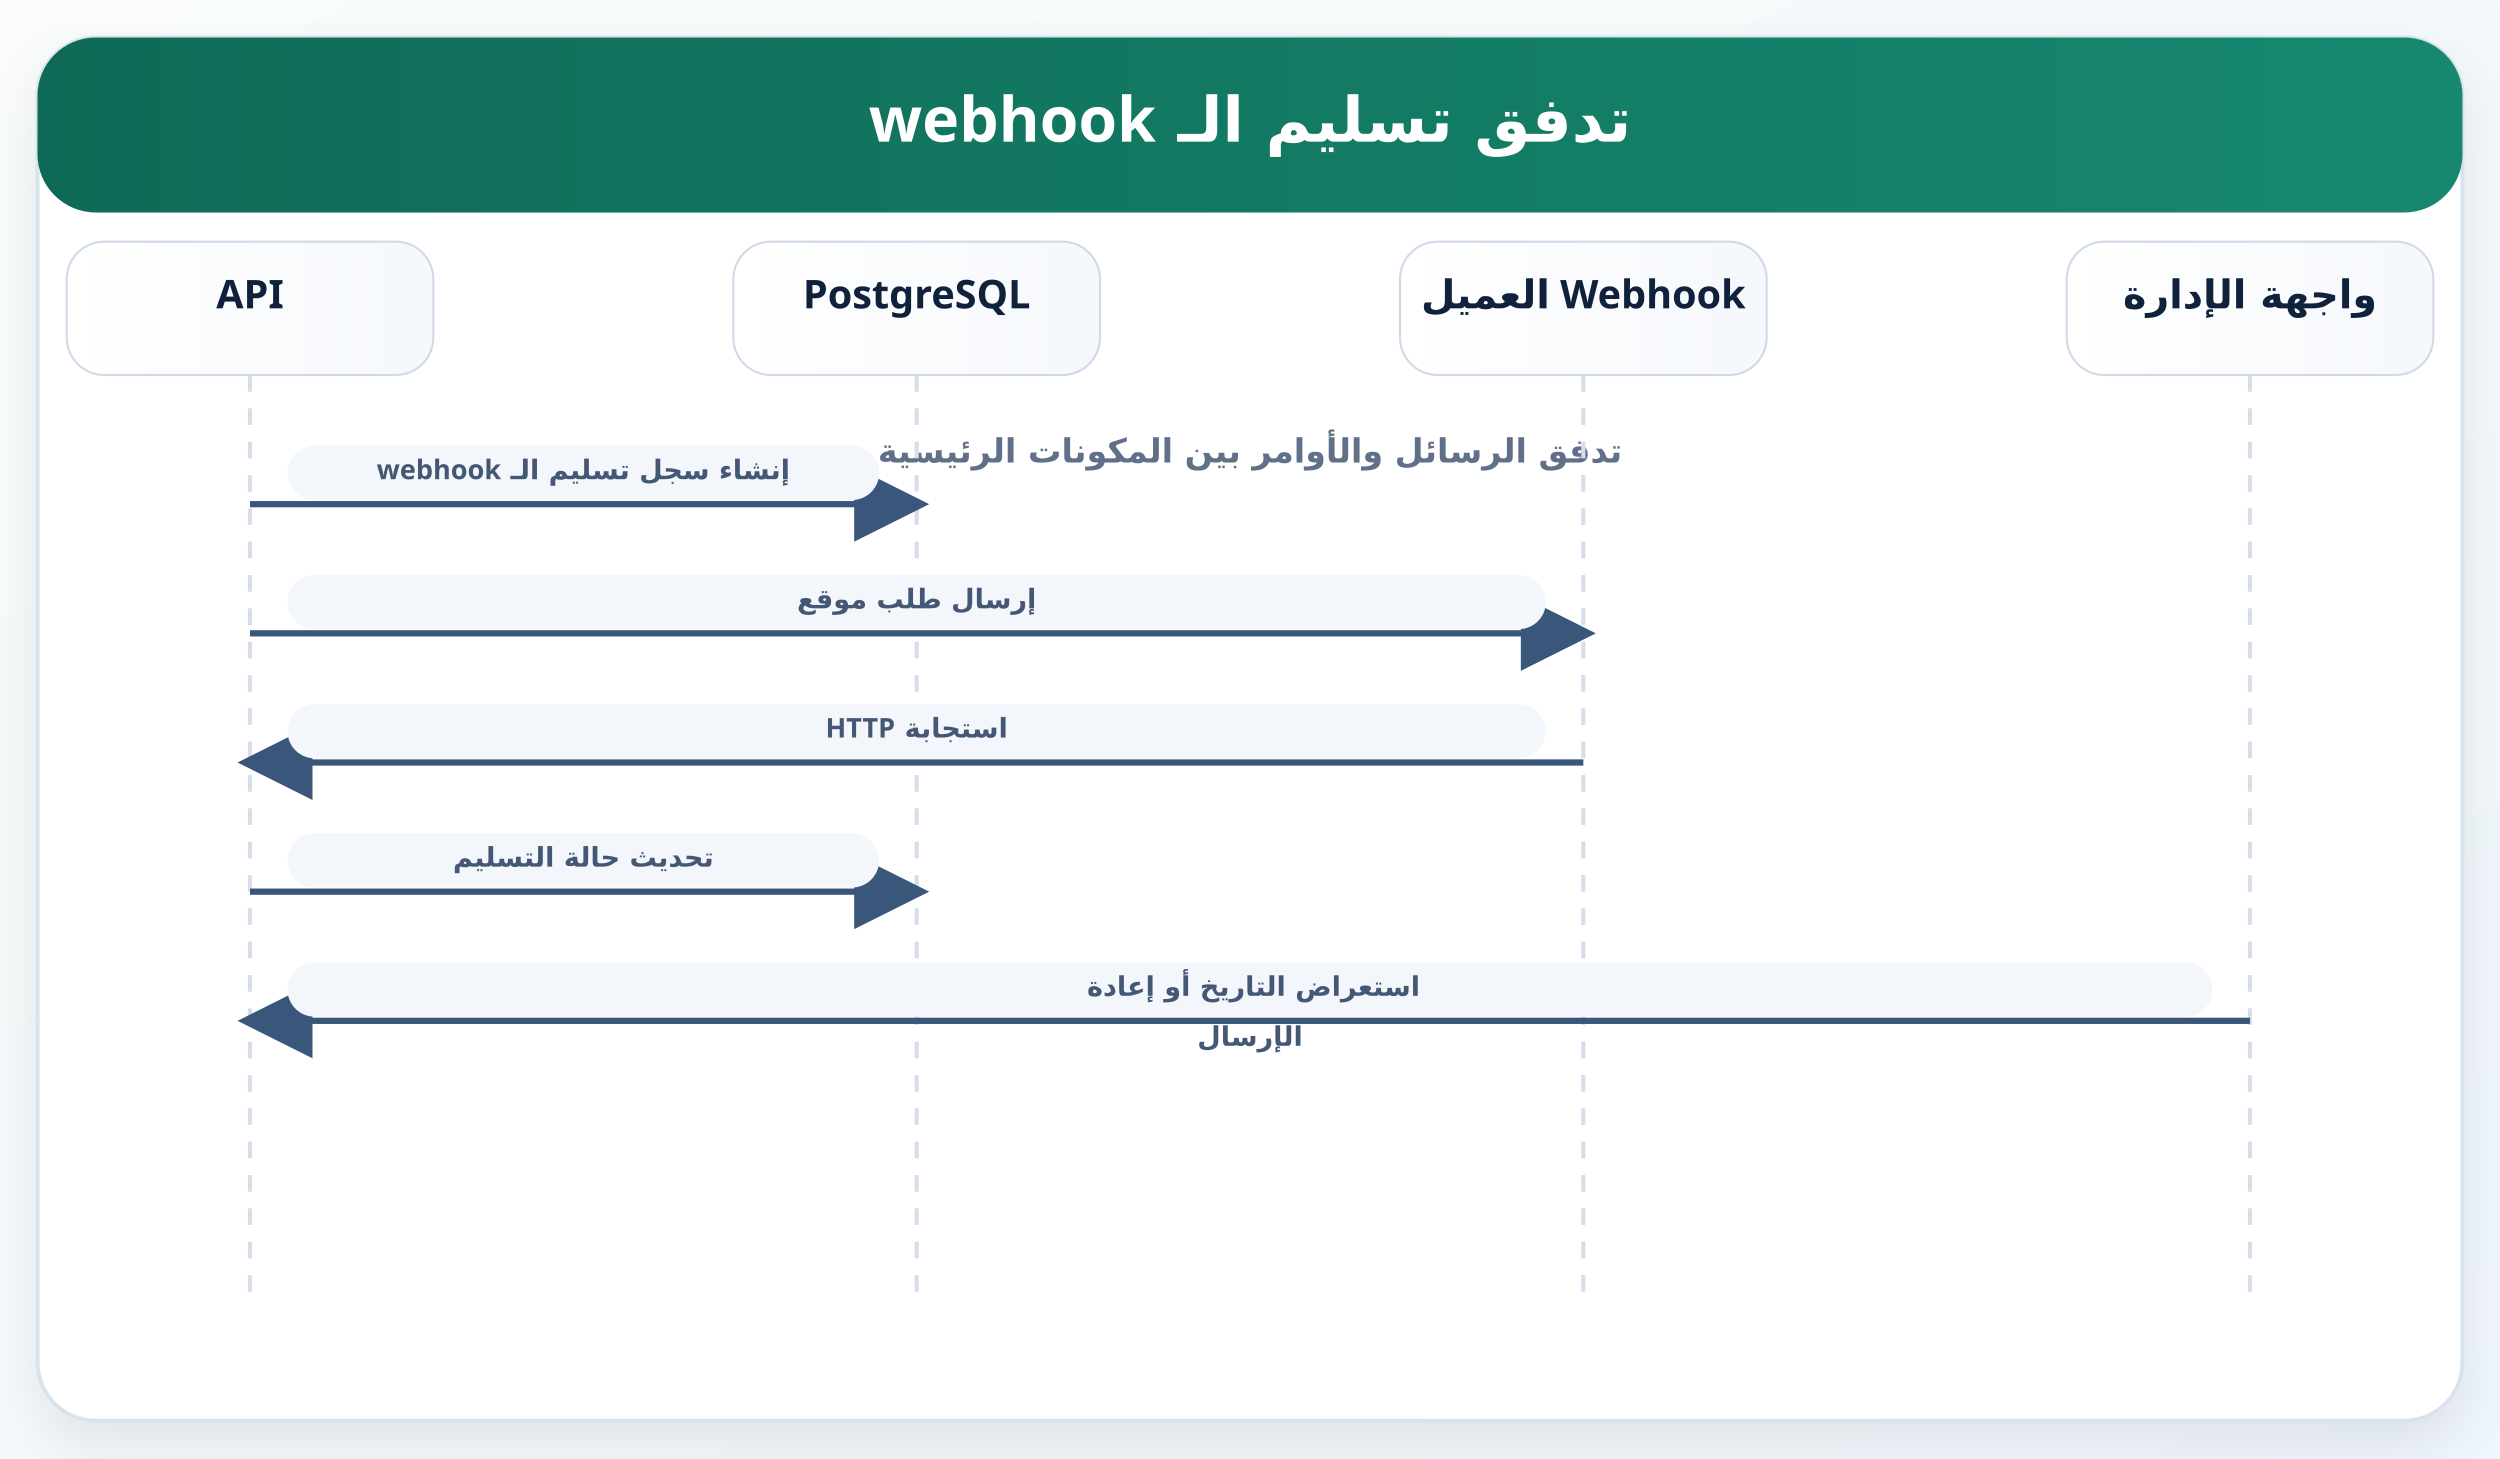
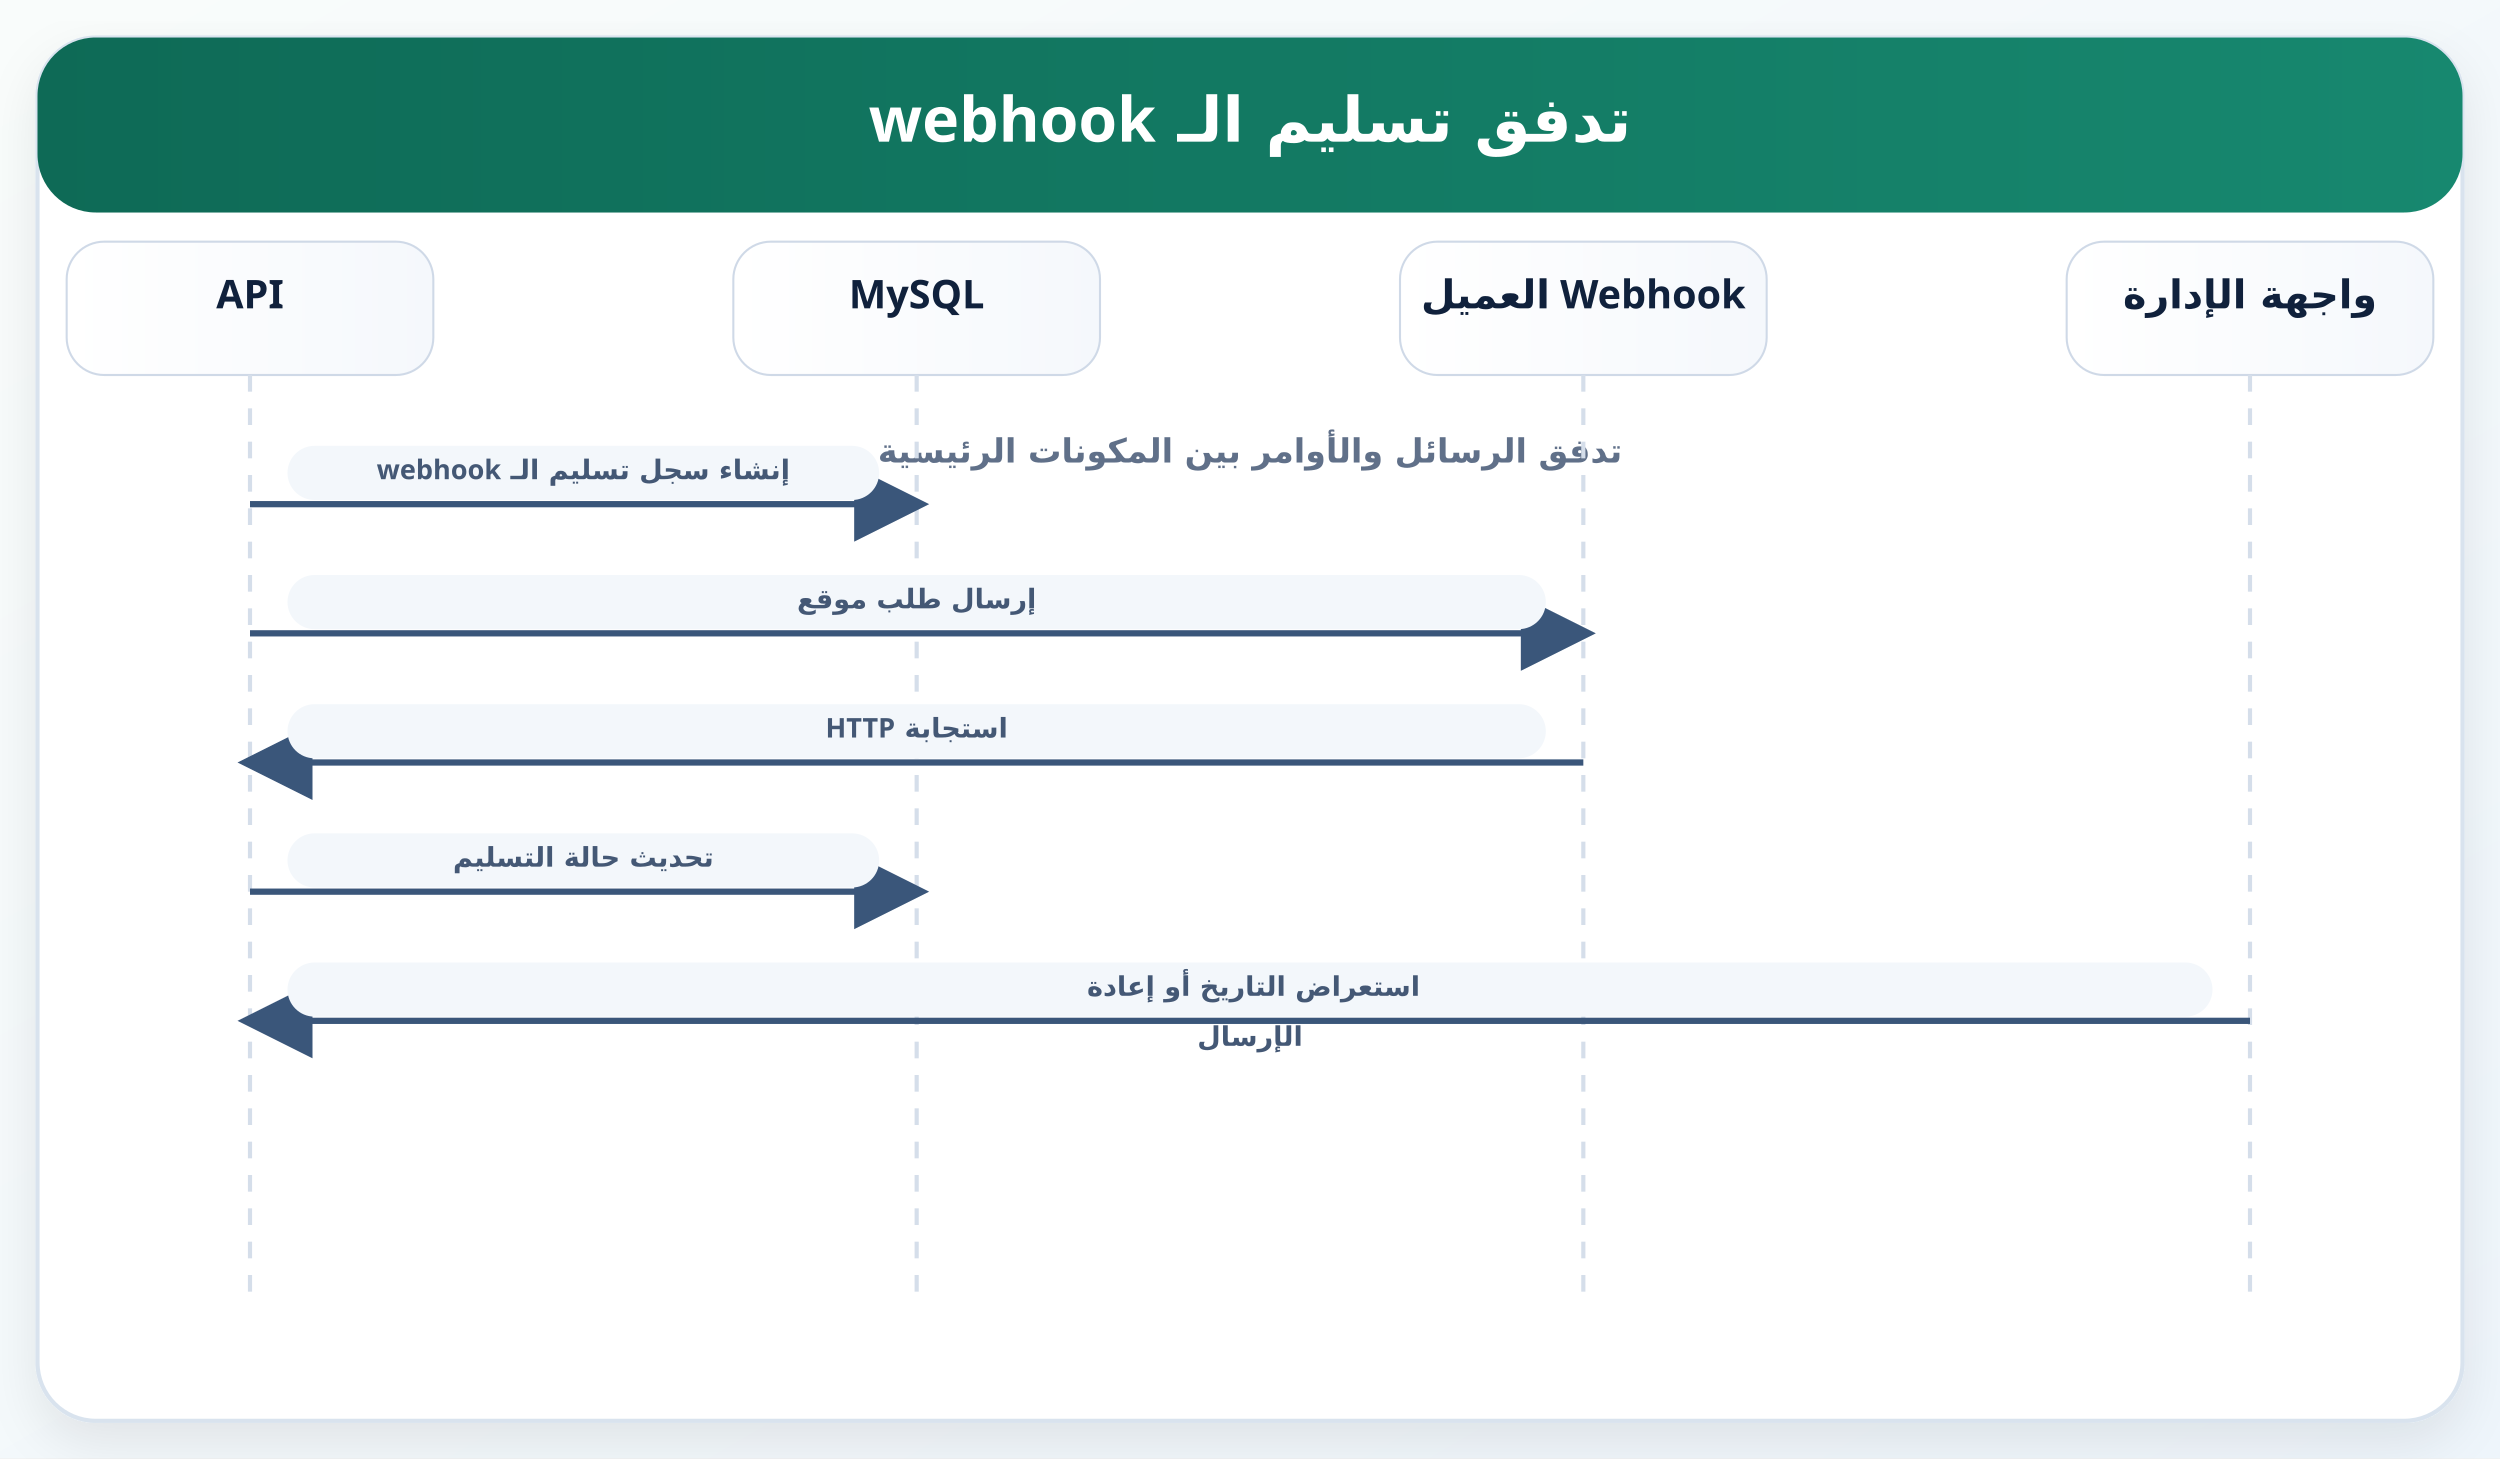
<svg xmlns="http://www.w3.org/2000/svg" width="1200" height="700" viewBox="0 0 1200 700">
  <defs>
    <linearGradient id="shell" x1="0" x2="1" y1="0" y2="1">
      <stop offset="0%" stop-color="#f9fcfb" />
      <stop offset="100%" stop-color="#eef5fb" />
    </linearGradient>
    <linearGradient id="card" x1="0" x2="1">
      <stop offset="0%" stop-color="#ffffff" />
      <stop offset="100%" stop-color="#f5f8fc" />
    </linearGradient>
    <linearGradient id="accent" x1="0" x2="1">
      <stop offset="0%" stop-color="#0e6a56" />
      <stop offset="100%" stop-color="#17886f" />
    </linearGradient>
    <filter id="shadow" x="-20%" y="-20%" width="140%" height="140%">
      <feDropShadow dx="0" dy="10" stdDeviation="12" flood-color="#0c1730" flood-opacity="0.08" />
    </filter>
    <marker id="arrow" markerWidth="12" markerHeight="12" refX="10" refY="6" orient="auto">
      <path d="M0,0 L12,6 L0,12 z" fill="#3a567a" />
    </marker>
  </defs>
  <rect width="1200" height="700" fill="url(#shell)" />
  <rect x="18" y="18" width="1164" height="664" rx="28" fill="#ffffff" stroke="#d9e3ee" stroke-width="2" filter="url(#shadow)" />
  <rect x="18" y="18" width="1164" height="84" rx="28" fill="url(#accent)" />
  <g font-family="Geeza Pro, Arial Unicode MS, sans-serif" fill="#10213c" direction="rtl">
    <text x="600" y="68" text-anchor="middle" font-size="30" font-weight="700" fill="#ffffff" direction="rtl" unicode-bidi="plaintext">
      <tspan x="600" dy="0">تدفق تسليم الـ webhook</tspan>
    </text>
    <text x="600" y="222" text-anchor="middle" font-size="16" font-weight="600" fill="#607089">تدفق الرسائل والأوامر بين المكونات الرئيسية</text>
    <rect x="32" y="116" width="176" height="64" rx="18" fill="url(#card)" stroke="#cfd9e7" />
    <text x="120" y="148" text-anchor="middle" font-size="19" font-weight="700" fill="#10213c" direction="rtl" unicode-bidi="plaintext">
      <tspan x="120" dy="0">API</tspan>
    </text>
    <line x1="120" y1="180" x2="120" y2="624" stroke="#d5deea" stroke-width="2" stroke-dasharray="8 8" />
    <rect x="352" y="116" width="176" height="64" rx="18" fill="url(#card)" stroke="#cfd9e7" />
    <text x="440" y="148" text-anchor="middle" font-size="19" font-weight="700" fill="#10213c" direction="rtl" unicode-bidi="plaintext">
-       <tspan x="440" dy="0">PostgreSQL</tspan>
+       <tspan x="440" dy="0">MySQL</tspan>
    </text>
    <line x1="440" y1="180" x2="440" y2="624" stroke="#d5deea" stroke-width="2" stroke-dasharray="8 8" />
    <rect x="672" y="116" width="176" height="64" rx="18" fill="url(#card)" stroke="#cfd9e7" />
    <text x="760" y="148" text-anchor="middle" font-size="19" font-weight="700" fill="#10213c" direction="rtl" unicode-bidi="plaintext">
      <tspan x="760" dy="0">Webhook العميل</tspan>
    </text>
    <line x1="760" y1="180" x2="760" y2="624" stroke="#d5deea" stroke-width="2" stroke-dasharray="8 8" />
    <rect x="992" y="116" width="176" height="64" rx="18" fill="url(#card)" stroke="#cfd9e7" />
    <text x="1080" y="148" text-anchor="middle" font-size="19" font-weight="700" fill="#10213c" direction="rtl" unicode-bidi="plaintext">
      <tspan x="1080" dy="0">واجهة الإدارة</tspan>
    </text>
    <line x1="1080" y1="180" x2="1080" y2="624" stroke="#d5deea" stroke-width="2" stroke-dasharray="8 8" />
    <line x1="120" y1="242" x2="440" y2="242" stroke="#3a567a" stroke-width="3" marker-end="url(#arrow)" />
    <rect x="138" y="214" width="284" height="26" rx="13" fill="#f3f7fb" />
    <text x="280" y="230" text-anchor="middle" font-size="13" font-weight="600" fill="#445875" direction="rtl" unicode-bidi="plaintext">
      <tspan x="280" dy="0">إنشاء سجل تسليم الـ webhook</tspan>
    </text>
    <line x1="120" y1="304" x2="760" y2="304" stroke="#3a567a" stroke-width="3" marker-end="url(#arrow)" />
    <rect x="138" y="276" width="604" height="26" rx="13" fill="#f3f7fb" />
    <text x="440" y="292" text-anchor="middle" font-size="13" font-weight="600" fill="#445875" direction="rtl" unicode-bidi="plaintext">
      <tspan x="440" dy="0">إرسال طلب موقع</tspan>
    </text>
    <line x1="760" y1="366" x2="120" y2="366" stroke="#3a567a" stroke-width="3" marker-end="url(#arrow)" />
    <rect x="138" y="338" width="604" height="26" rx="13" fill="#f3f7fb" />
    <text x="440" y="354" text-anchor="middle" font-size="13" font-weight="600" fill="#445875" direction="rtl" unicode-bidi="plaintext">
      <tspan x="440" dy="0">استجابة HTTP</tspan>
    </text>
    <line x1="120" y1="428" x2="440" y2="428" stroke="#3a567a" stroke-width="3" marker-end="url(#arrow)" />
    <rect x="138" y="400" width="284" height="26" rx="13" fill="#f3f7fb" />
    <text x="280" y="416" text-anchor="middle" font-size="13" font-weight="600" fill="#445875" direction="rtl" unicode-bidi="plaintext">
      <tspan x="280" dy="0">تحديث حالة التسليم</tspan>
    </text>
    <line x1="1080" y1="490" x2="120" y2="490" stroke="#3a567a" stroke-width="3" marker-end="url(#arrow)" />
    <rect x="138" y="462" width="924" height="26" rx="13" fill="#f3f7fb" />
    <text x="600" y="478" text-anchor="middle" font-size="13" font-weight="600" fill="#445875" direction="rtl" unicode-bidi="plaintext">
      <tspan x="600" dy="0">استعراض التاريخ أو إعادة</tspan>
      <tspan x="600" dy="24">الإرسال</tspan>
    </text>
  </g>
</svg>
